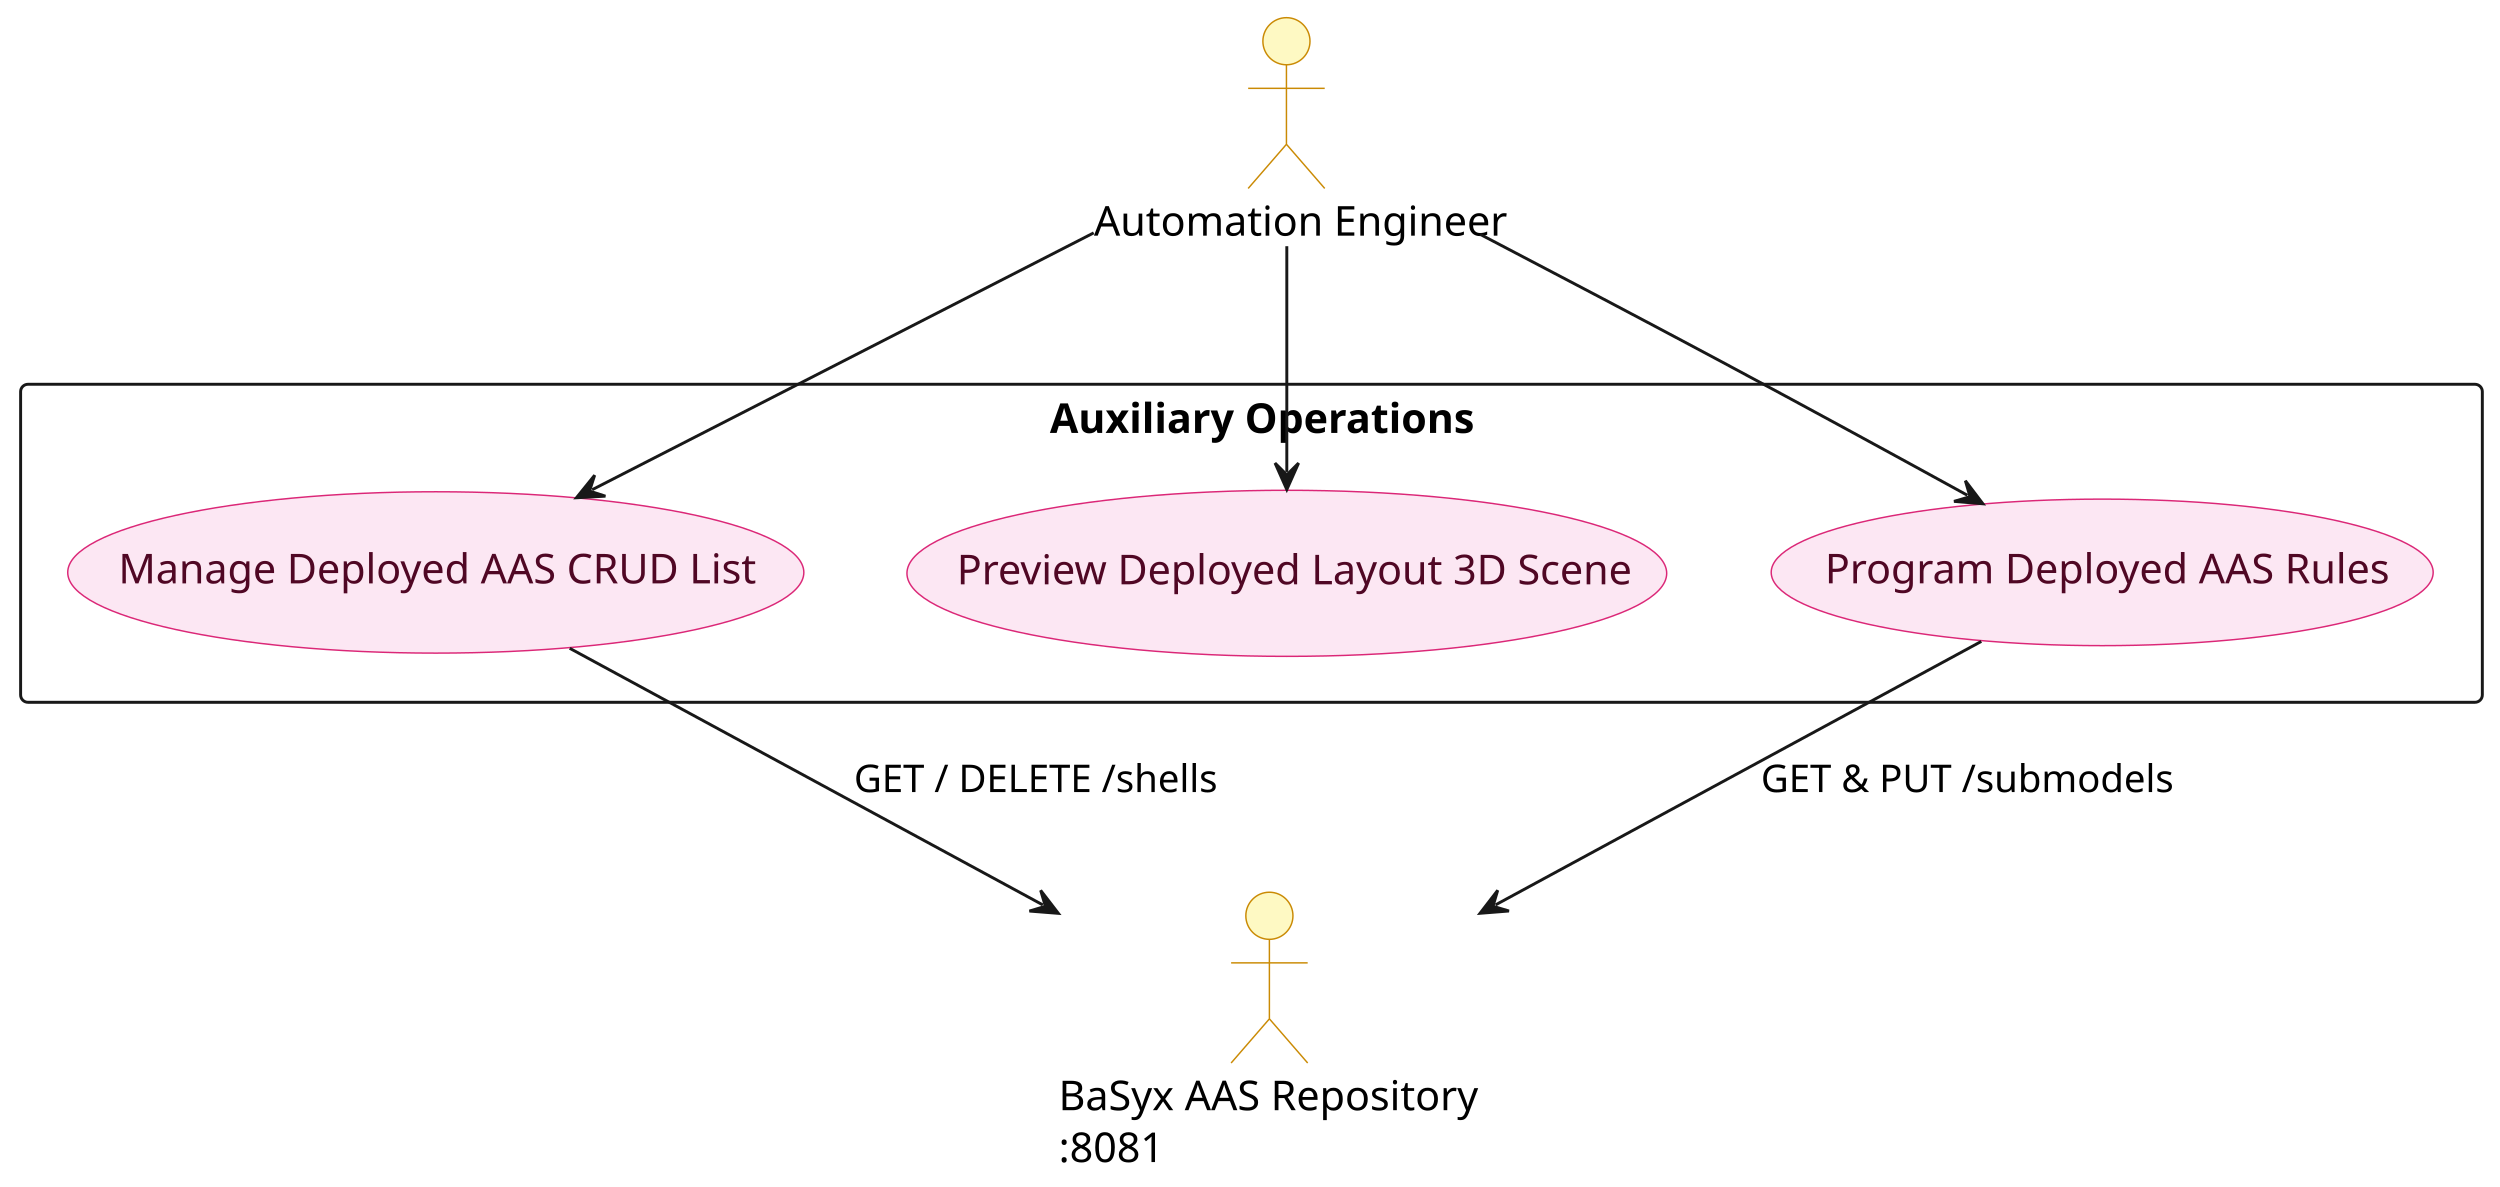
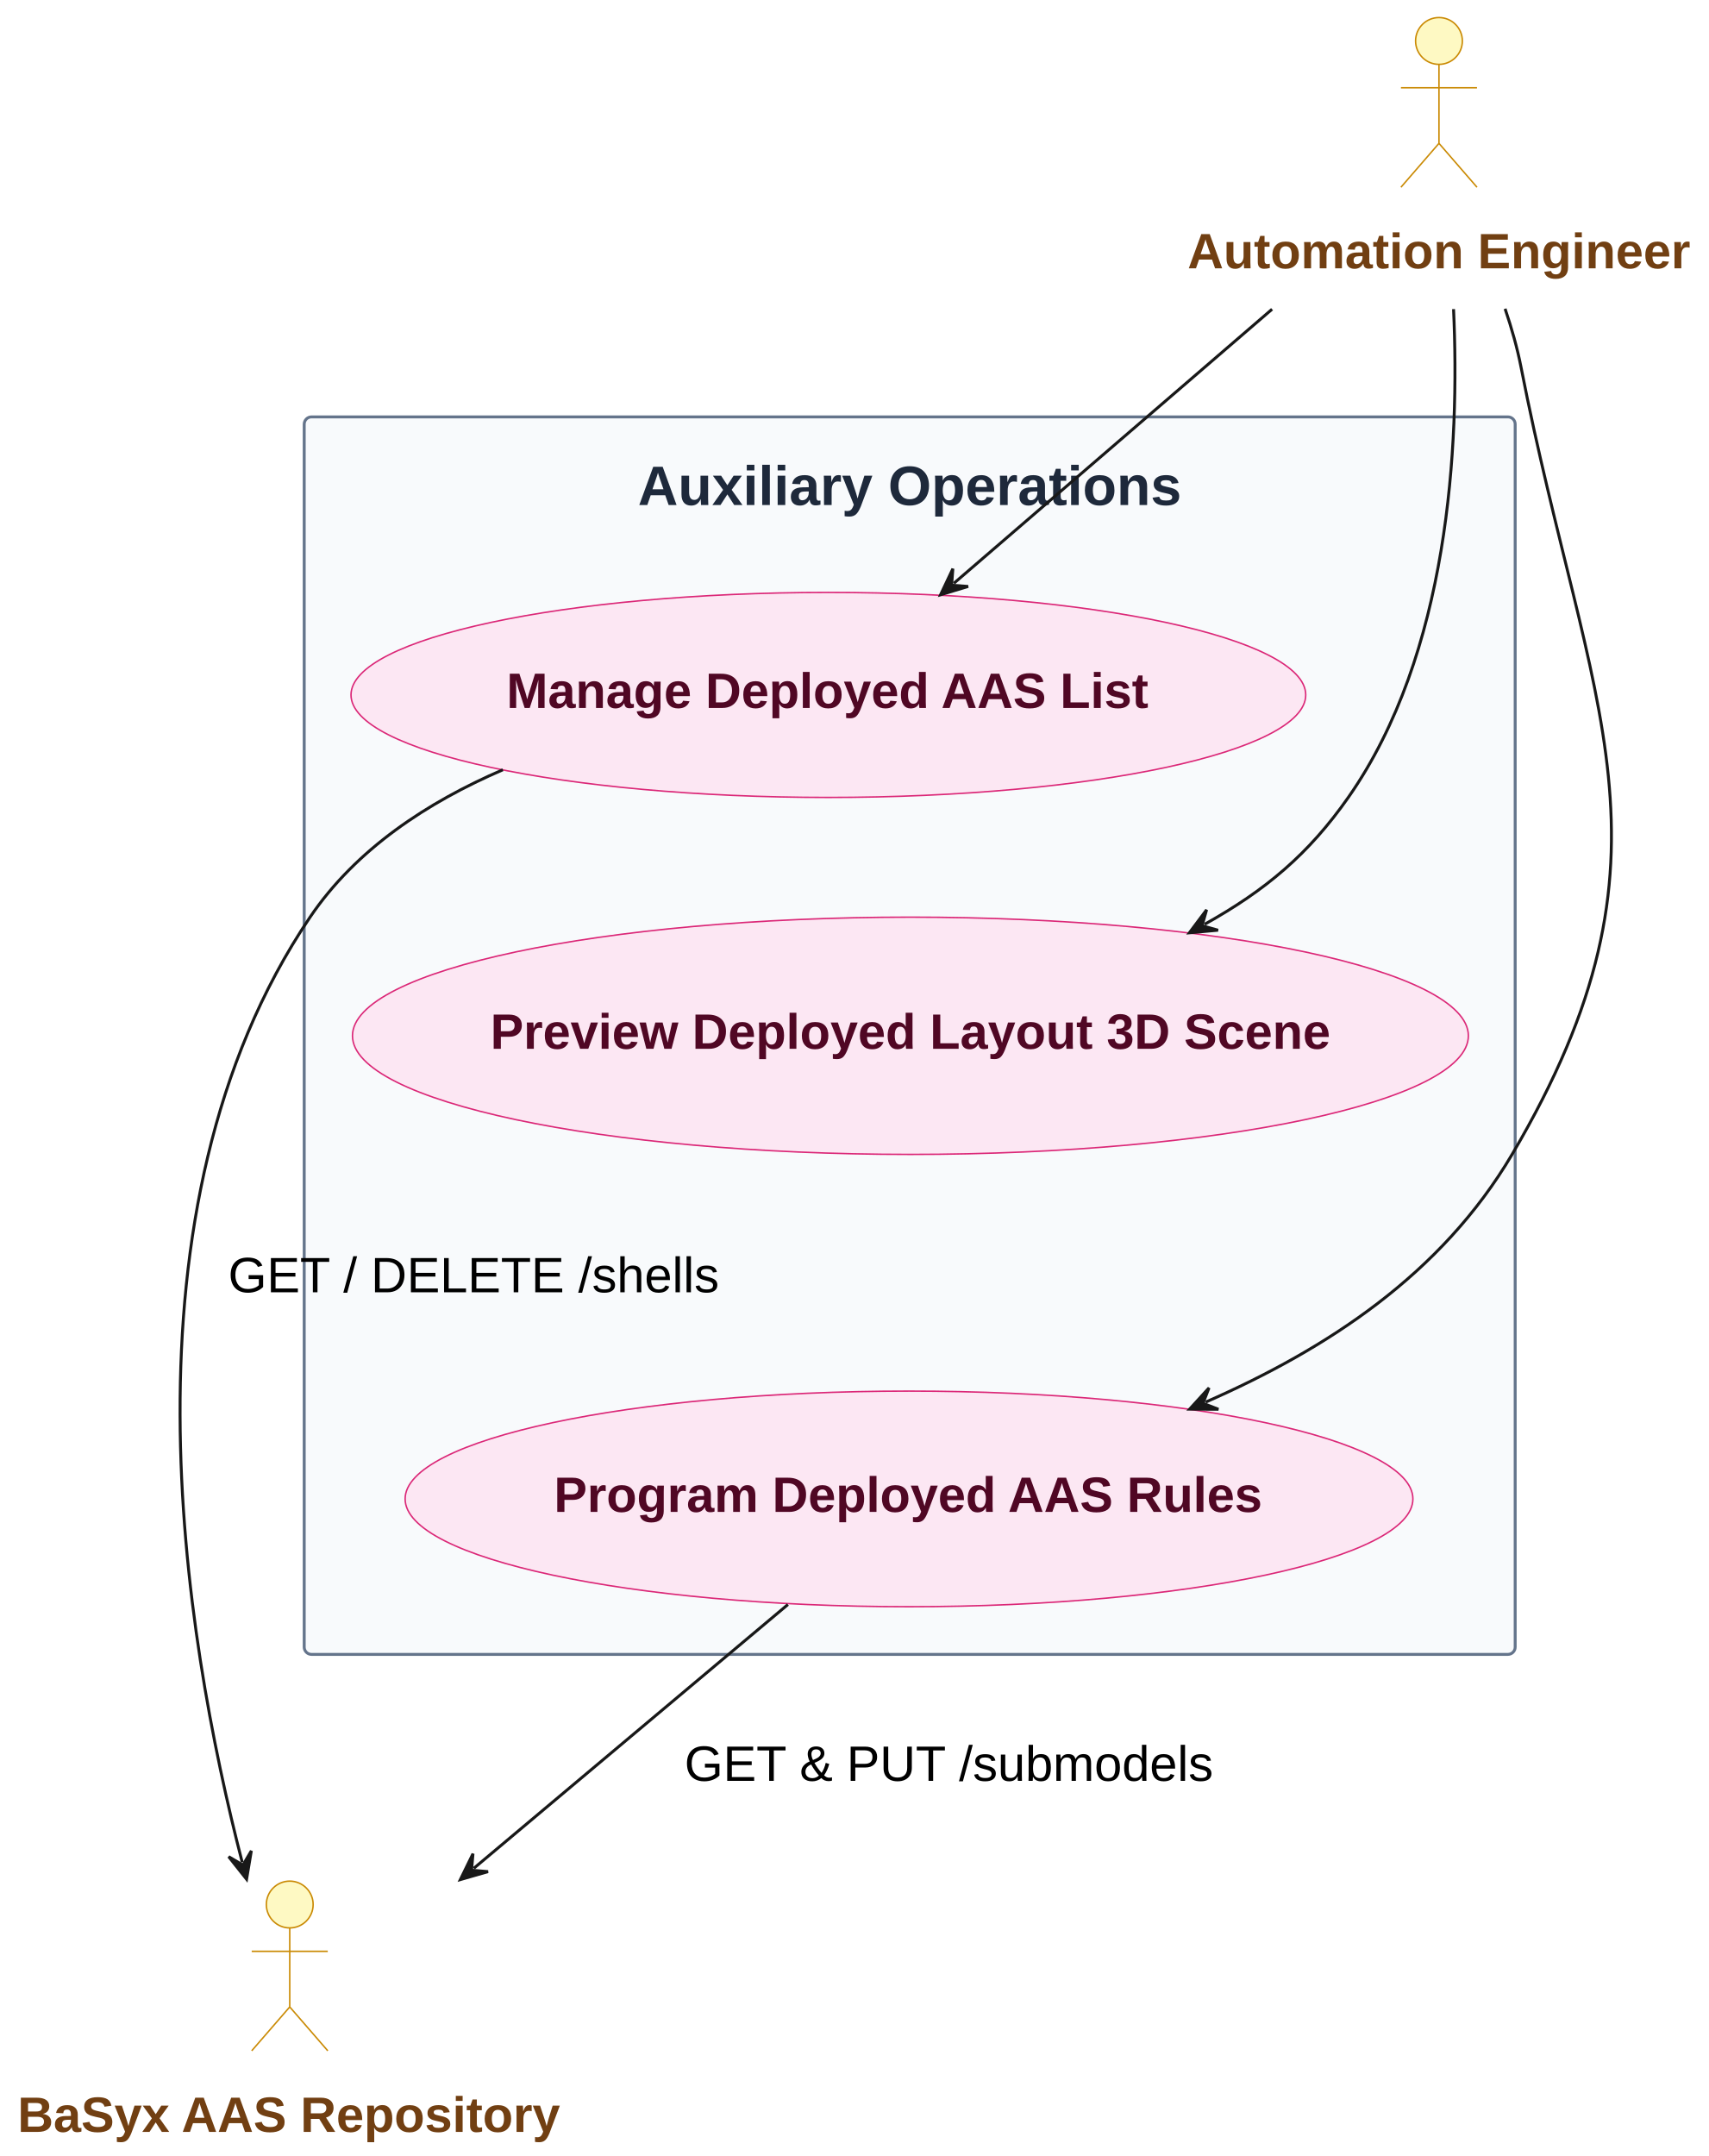
- <svg xmlns="http://www.w3.org/2000/svg" contentStyleType="text/css" height="403px" preserveAspectRatio="none" style="width:849px;height:403px;background:#FFFFFF;" version="1.1" viewBox="0 0 849 403" width="849px" zoomAndPan="magnify">
+ <svg xmlns="http://www.w3.org/2000/svg" contentStyleType="text/css" height="4606.25px" preserveAspectRatio="none" style="width:3650px;height:4606px;background:#FFFFFF;" version="1.1" viewBox="0 0 3650 4606" width="3650px" zoomAndPan="magnify">
  <defs />
  <g>
    <g id="cluster_Auxiliary Operations">
-       <rect fill="none" height="108" rx="2.5" ry="2.5" style="stroke:#181818;stroke-width:1.0;" width="836" x="7" y="130.5" />
-       <text fill="#000000" font-family="sans-serif" font-size="14" font-weight="bold" lengthAdjust="spacing" textLength="136.931" x="356.535" y="147.033">Auxiliary Operations</text>
+       <rect fill="#F8FAFC" height="2643.75" rx="15.625" ry="15.625" style="stroke:#64748B;stroke-width:6.25;" width="2587.5" x="650" y="890.625" />
+       <text fill="#1E293B" font-family="Arial" font-size="118.75" font-weight="bold" lengthAdjust="spacing" textLength="1161.466" x="1363.017" y="1078.954">Auxiliary Operations</text>
    </g>
    <g id="elem_UCA1">
-       <ellipse cx="147.992" cy="194.399" fill="#FCE7F3" rx="124.992" ry="27.398" style="stroke:#DB2777;stroke-width:0.5;" />
-       <text fill="#500724" font-family="sans-serif" font-size="14" lengthAdjust="spacing" textLength="215.544" x="40.22" y="198.127">Manage Deployed AAS CRUD List</text>
+       <ellipse cx="1769.988" cy="1484.623" fill="#FCE7F3" rx="1019.988" ry="218.998" style="stroke:#DB2777;stroke-width:3.125;" />
+       <text fill="#500724" font-family="Arial" font-size="106.25" font-weight="bold" lengthAdjust="spacing" textLength="1375.595" x="1082.191" y="1512.433">Manage Deployed AAS List</text>
    </g>
    <g id="elem_UCA2">
-       <ellipse cx="437.005" cy="194.701" fill="#FCE7F3" rx="129.006" ry="28.201" style="stroke:#DB2777;stroke-width:0.5;" />
-       <text fill="#500724" font-family="sans-serif" font-size="14" lengthAdjust="spacing" textLength="224.13" x="324.941" y="198.43">Preview Deployed Layout 3D Scene</text>
+       <ellipse cx="1945.312" cy="2212.812" fill="#FCE7F3" rx="1192.187" ry="253.438" style="stroke:#DB2777;stroke-width:3.125;" />
+       <text fill="#500724" font-family="Arial" font-size="106.25" font-weight="bold" lengthAdjust="spacing" textLength="1795.096" x="1047.764" y="2240.623">Preview Deployed Layout 3D Scene</text>
    </g>
    <g id="elem_UCA3">
-       <ellipse cx="713.903" cy="194.381" fill="#FCE7F3" rx="112.403" ry="24.881" style="stroke:#DB2777;stroke-width:0.5;" />
-       <text fill="#500724" font-family="sans-serif" font-size="14" lengthAdjust="spacing" textLength="188.31" x="619.748" y="198.109">Program Deployed AAS Rules</text>
+       <ellipse cx="1942.3" cy="3202.21" fill="#FCE7F3" rx="1076.675" ry="230.335" style="stroke:#DB2777;stroke-width:3.125;" />
+       <text fill="#500724" font-family="Arial" font-size="106.25" font-weight="bold" lengthAdjust="spacing" textLength="1517.383" x="1183.608" y="3230.021">Program Deployed AAS Rules</text>
    </g>
    <g id="elem_Eng">
-       <ellipse cx="436.875" cy="14" fill="#FEF9C3" rx="8" ry="8" style="stroke:#CA8A04;stroke-width:0.5;" />
-       <path d="M436.875,22 L436.875,49 M423.875,30 L449.875,30 M436.875,49 L423.875,64 M436.875,49 L449.875,64 " fill="none" style="stroke:#CA8A04;stroke-width:0.5;" />
-       <text fill="#000000" font-family="sans-serif" font-size="14" lengthAdjust="spacing" textLength="130.751" x="371.5" y="80.033">Automation Engineer</text>
+       <ellipse cx="3074.664" cy="87.5" fill="#FEF9C3" rx="50" ry="50" style="stroke:#CA8A04;stroke-width:3.125;" />
+       <path d="M3074.664,137.5 L3074.664,306.25 M2993.414,187.5 L3155.914,187.5 M3074.664,306.25 L2993.414,400 M3074.664,306.25 L3155.914,400 " fill="none" style="stroke:#CA8A04;stroke-width:3.125;" />
+       <text fill="#713F12" font-family="Arial" font-size="106.25" font-weight="bold" lengthAdjust="spacing" textLength="1074.329" x="2537.5" y="573.274">Automation Engineer</text>
    </g>
    <g id="elem_BaSyxRepo">
-       <ellipse cx="431.086" cy="311" fill="#FEF9C3" rx="8" ry="8" style="stroke:#CA8A04;stroke-width:0.5;" />
-       <path d="M431.086,319 L431.086,346 M418.086,327 L444.086,327 M431.086,346 L418.086,361 M431.086,346 L444.086,361 " fill="none" style="stroke:#CA8A04;stroke-width:0.5;" />
-       <text fill="#000000" font-family="sans-serif" font-size="14" lengthAdjust="spacing" textLength="143.172" x="359.5" y="377.033">BaSyx AAS Repository</text>
-       <text fill="#000000" font-family="sans-serif" font-size="14" lengthAdjust="spacing" textLength="35.034" x="359.5" y="394.643">:8081</text>
+       <ellipse cx="619.099" cy="4068.75" fill="#FEF9C3" rx="50" ry="50" style="stroke:#CA8A04;stroke-width:3.125;" />
+       <path d="M619.099,4118.75 L619.099,4287.5 M537.849,4168.75 L700.349,4168.75 M619.099,4287.5 L537.849,4381.25 M619.099,4287.5 L700.349,4381.25 " fill="none" style="stroke:#CA8A04;stroke-width:3.125;" />
+       <text fill="#713F12" font-family="Arial" font-size="106.25" font-weight="bold" lengthAdjust="spacing" textLength="1163.199" x="37.5" y="4554.524">BaSyx AAS Repository</text>
    </g>
    <g id="link_Eng_UCA1">
-       <path d="M371.42,79.08 C317.96,106.46 249.06,141.745 201.101,166.305 " fill="none" id="Eng-to-UCA1" style="stroke:#181818;stroke-width:1.0;" />
-       <polygon fill="#181818" points="195.76,169.04,205.594,168.498,200.21,166.761,201.947,161.377,195.76,169.04" style="stroke:#181818;stroke-width:1.0;" />
+       <path d="M2718.062,660.562 C2492.938,854.375 2236.727,1075.091 2038.102,1246.153 " fill="none" id="Eng-to-UCA1" style="stroke:#181818;stroke-width:6.25;" />
+       <polygon fill="#181818" points="2009.688,1270.625,2068.624,1252.861,2033.366,1250.232,2035.995,1214.975,2009.688,1270.625" style="stroke:#181818;stroke-width:6.25;" />
    </g>
    <g id="link_Eng_UCA2">
-       <path d="M437,83.61 C437,109.48 437,137.06 437,160.26 " fill="none" id="Eng-to-UCA2" style="stroke:#181818;stroke-width:1.0;" />
-       <polygon fill="#181818" points="437,166.26,441,157.26,437,161.26,433,157.26,437,166.26" style="stroke:#181818;stroke-width:1.0;" />
+       <path d="M3105.812,660.375 C3119.25,954.188 3095.688,1396.562 2881.25,1703.125 C2796,1825 2704.418,1901.635 2573.981,1974.573 " fill="none" id="Eng-to-UCA2" style="stroke:#181818;stroke-width:6.25;" />
+       <polygon fill="#181818" points="2541.25,1992.875,2602.547,1987.242,2568.525,1977.623,2578.144,1943.602,2541.25,1992.875" style="stroke:#181818;stroke-width:6.25;" />
    </g>
    <g id="link_Eng_UCA3">
-       <path d="M502.62,79.56 C528.08,92.86 557.45,108.3 584,122.5 C614.05,138.57 642.551,154.141 668.141,168.201 " fill="none" id="Eng-to-UCA3" style="stroke:#181818;stroke-width:1.0;" />
-       <polygon fill="#181818" points="673.4,171.09,667.438,163.25,669.018,168.682,663.586,170.262,673.4,171.09" style="stroke:#181818;stroke-width:1.0;" />
+       <path d="M3215.938,659.688 C3229.938,700.875 3241.938,743.125 3250,784.375 C3393.125,1517.812 3610.75,1821.938 3231.25,2465.625 C3079.812,2722.5 2835.593,2881.626 2576.218,2995.376 " fill="none" id="Eng-to-UCA3" style="stroke:#181818;stroke-width:6.25;" />
+       <polygon fill="#181818" points="2541.875,3010.438,2603.43,3010.741,2570.494,2997.887,2583.348,2964.951,2541.875,3010.438" style="stroke:#181818;stroke-width:6.25;" />
    </g>
    <g id="link_UCA1_BaSyxRepo">
-       <path d="M193.47,220.16 C238.23,244.44 302.006,279.029 354.136,307.309 " fill="none" id="UCA1-to-BaSyxRepo" style="stroke:#181818;stroke-width:1.0;" />
-       <polygon fill="#181818" points="359.41,310.17,353.406,302.363,355.015,307.786,349.592,309.394,359.41,310.17" style="stroke:#181818;stroke-width:1.0;" />
-       <text fill="#000000" font-family="sans-serif" font-size="13" lengthAdjust="spacing" textLength="128.591" x="290" y="268.995">GET / DELETE /shells</text>
+       <path d="M1074.5,1644.5 C913.438,1713.812 760.625,1814.188 662.5,1959.375 C239.875,2584.812 392.816,3495.315 517.504,3978.44 " fill="none" id="UCA1-to-BaSyxRepo" style="stroke:#181818;stroke-width:6.25;" />
+       <polygon fill="#181818" points="526.875,4014.75,537.025,3954.037,519.066,3984.492,488.611,3966.532,526.875,4014.75" style="stroke:#181818;stroke-width:6.25;" />
+       <text fill="#000000" font-family="Arial" font-size="106.25" lengthAdjust="spacing" textLength="1050.983" x="487.5" y="2760.774">GET / DELETE /shells</text>
    </g>
    <g id="link_UCA3_BaSyxRepo">
-       <path d="M672.85,217.82 C628.32,241.98 561.734,278.089 507.894,307.289 " fill="none" id="UCA3-to-BaSyxRepo" style="stroke:#181818;stroke-width:1.0;" />
-       <polygon fill="#181818" points="502.62,310.15,512.438,309.375,507.015,307.766,508.624,302.343,502.62,310.15" style="stroke:#181818;stroke-width:1.0;" />
-       <text fill="#000000" font-family="sans-serif" font-size="13" lengthAdjust="spacing" textLength="138.709" x="598" y="268.995">GET &amp; PUT /submodels</text>
+       <path d="M1683.562,3427.812 C1483.812,3595.562 1234.346,3805.013 1012.346,3991.388 " fill="none" id="UCA3-to-BaSyxRepo" style="stroke:#181818;stroke-width:6.25;" />
+       <polygon fill="#181818" points="983.625,4015.5,1042.78,3998.479,1007.559,3995.407,1010.631,3960.185,983.625,4015.5" style="stroke:#181818;stroke-width:6.25;" />
+       <text fill="#000000" font-family="Arial" font-size="106.25" lengthAdjust="spacing" textLength="1133.679" x="1462.5" y="3804.524">GET &amp; PUT /submodels</text>
    </g>
  </g>
</svg>
